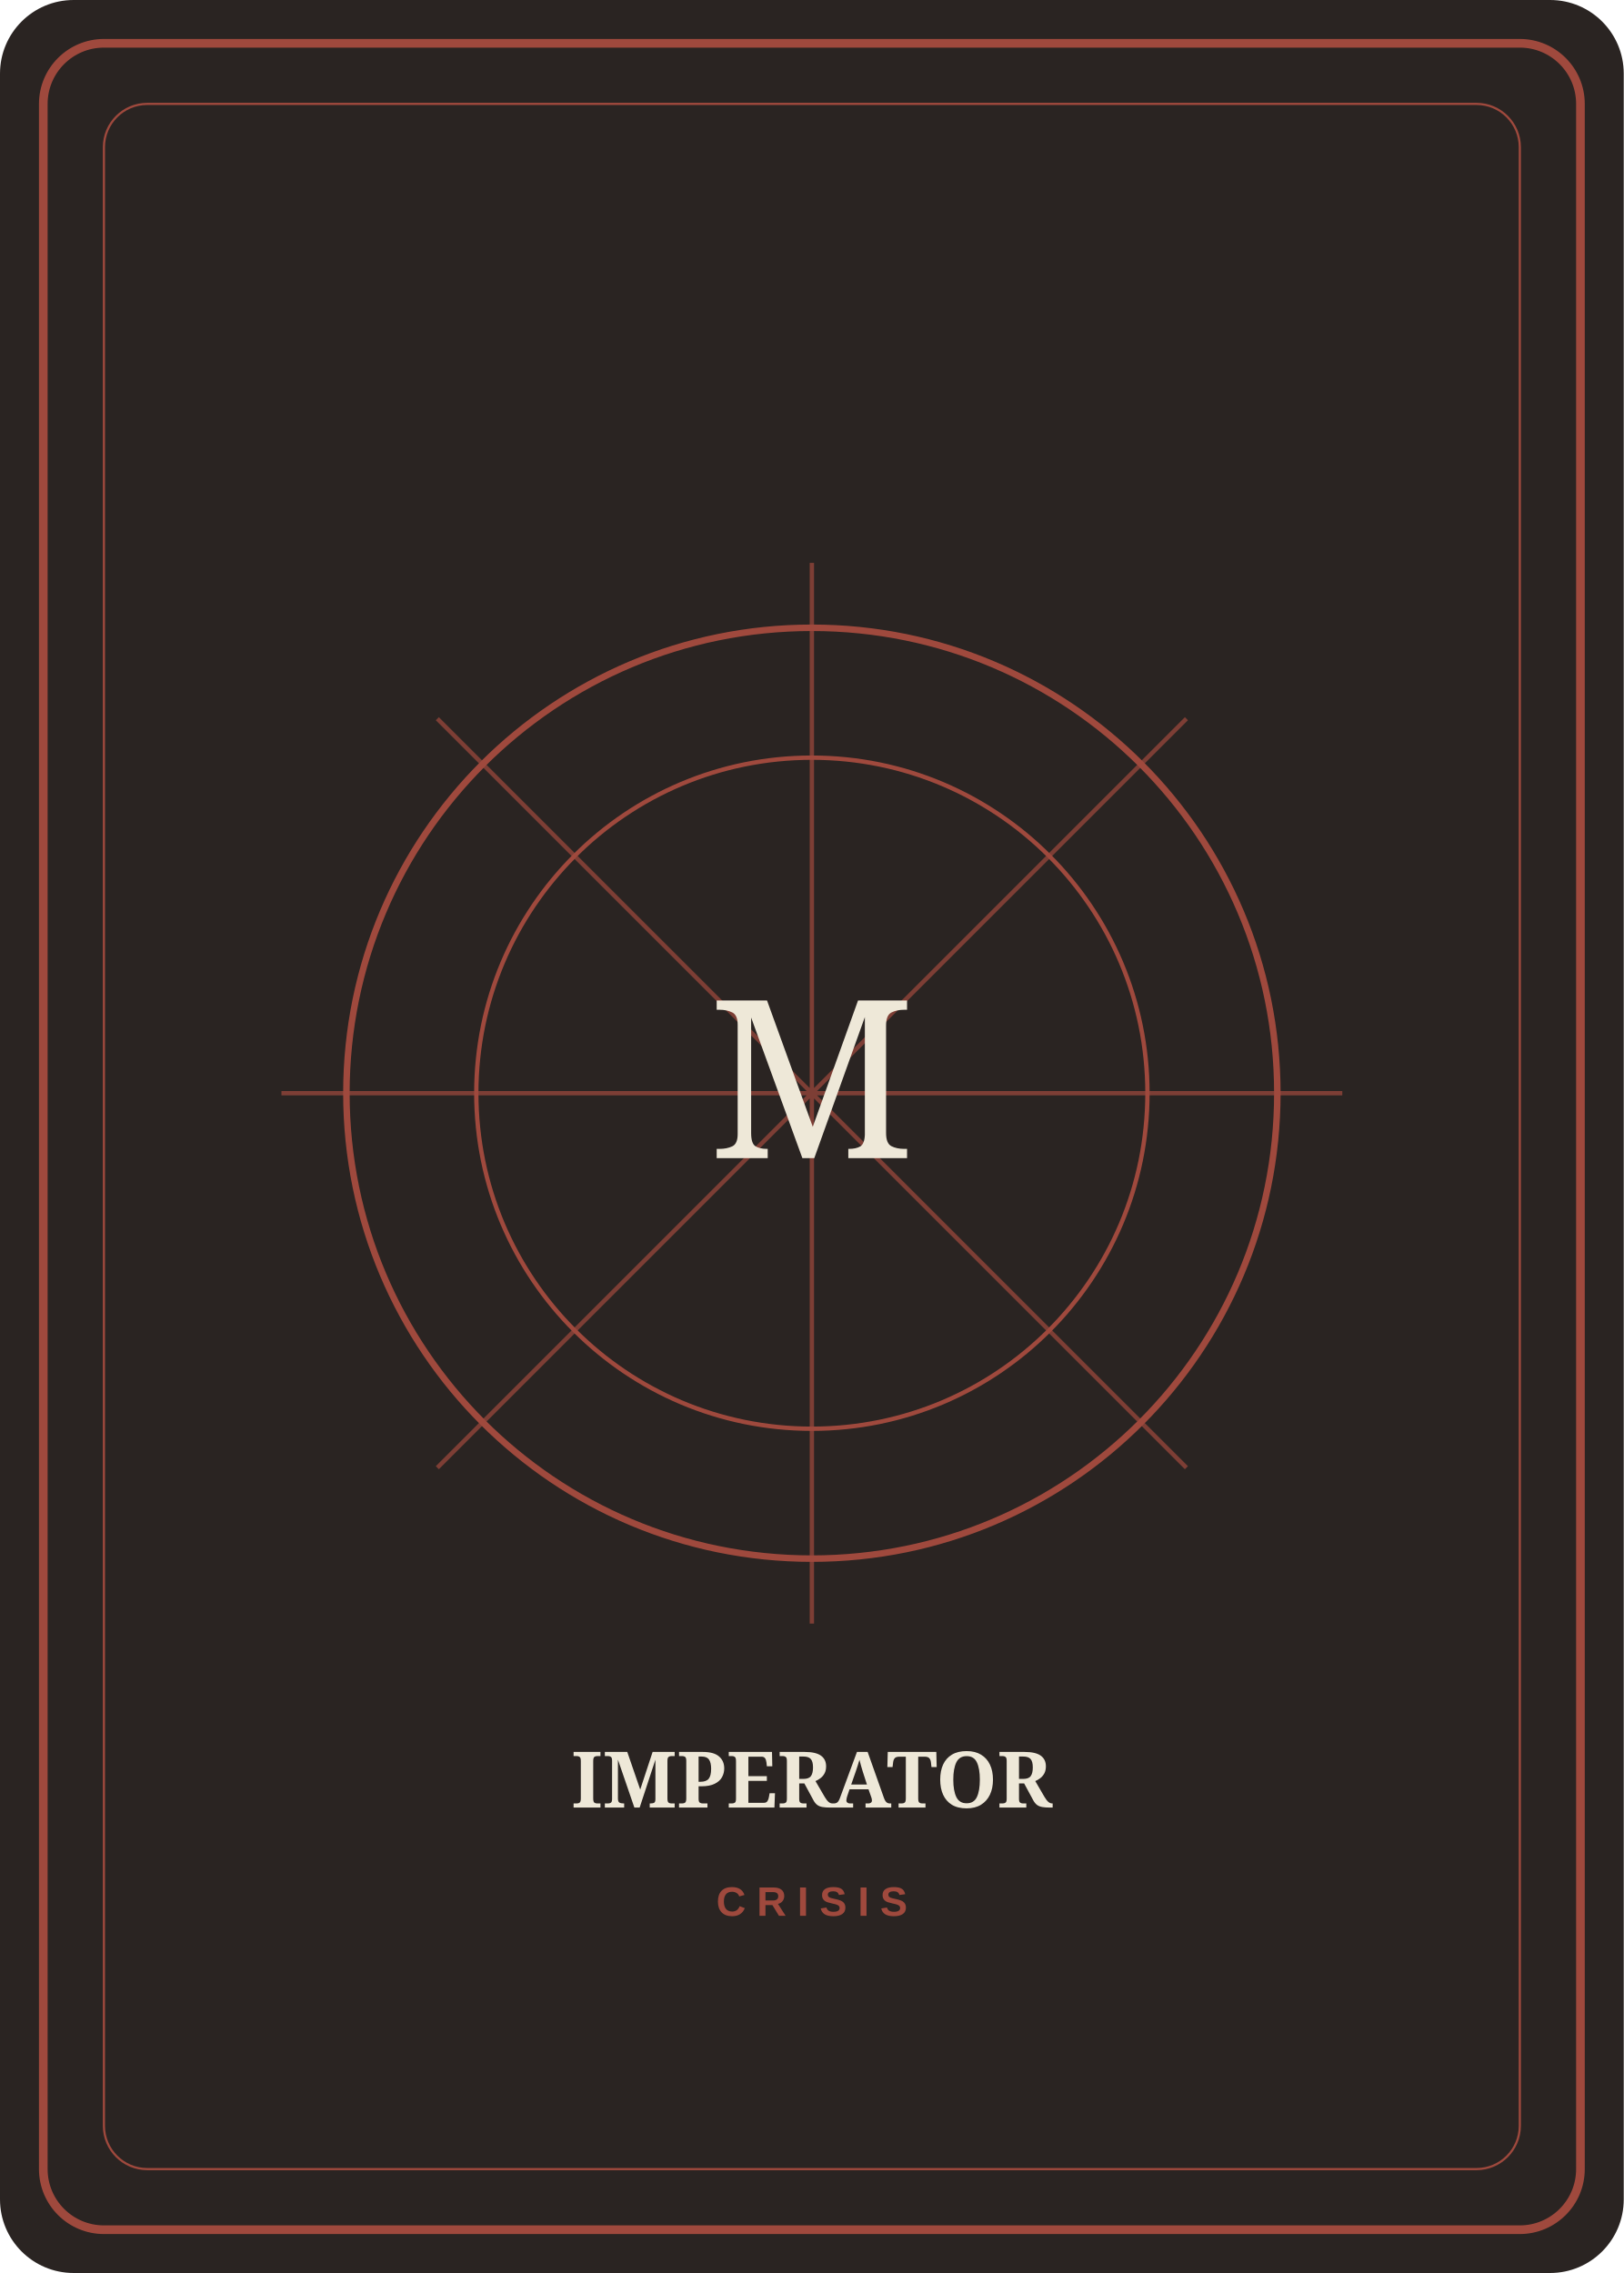
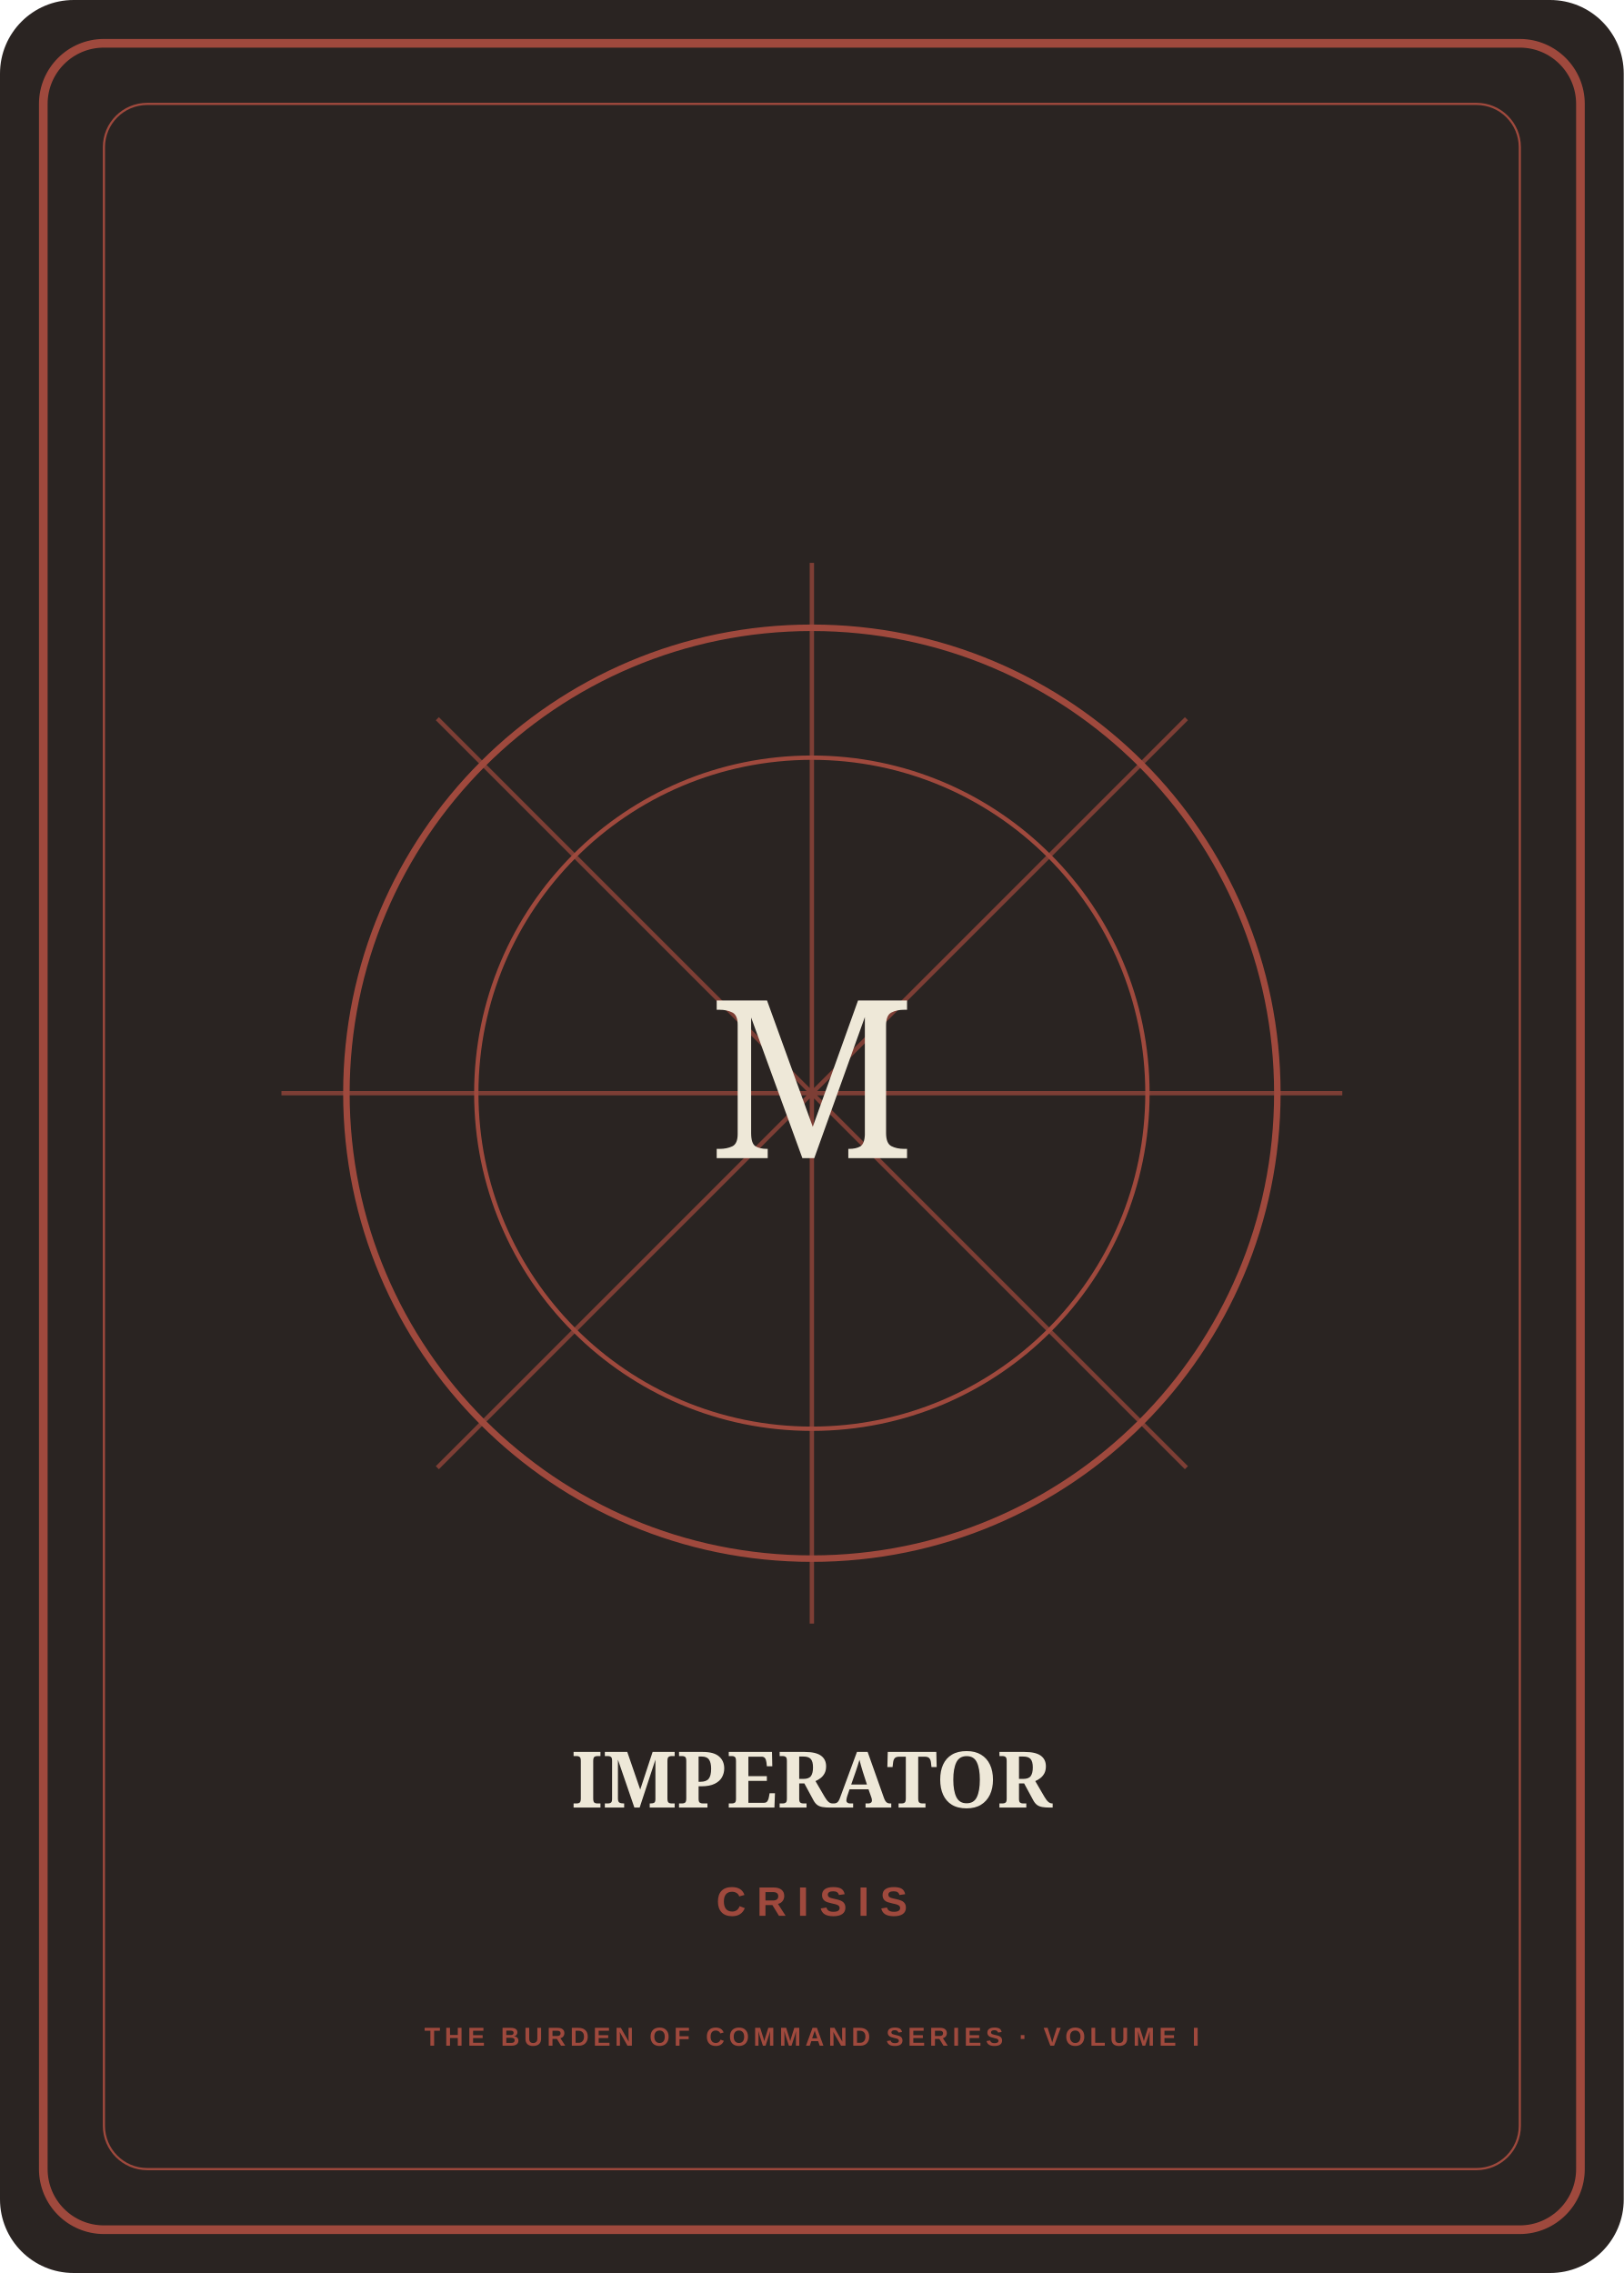
<svg xmlns="http://www.w3.org/2000/svg" width="2.5in" height="3.5in" viewBox="0 0 750 1050">
  <rect width="750" height="1050" rx="34" fill="#2a2422" />
  <rect x="20" y="20" width="710" height="1010" rx="28" fill="none" stroke="#9f493d" stroke-width="4" />
  <rect x="48" y="48" width="654" height="954" rx="20" fill="none" stroke="#9f493d" stroke-width="1" />
  <circle cx="375" cy="505" r="215" fill="none" stroke="#9f493d" stroke-width="3" />
  <circle cx="375" cy="505" r="155" fill="none" stroke="#9f493d" stroke-width="2" />
  <path d="M375 260V750M130 505H620M202 332L548 678M548 332L202 678" stroke="#9f493d" stroke-width="2" opacity=".7" />
  <text x="375" y="535" text-anchor="middle" fill="#eee8d8" font-family="Georgia,serif" font-size="102">M</text>
  <text x="375" y="835" text-anchor="middle" fill="#eee8d8" font-family="Georgia,serif" font-size="36" font-weight="bold">IMPERATOR</text>
  <text x="375" y="885" text-anchor="middle" fill="#9f493d" font-family="Arial,sans-serif" font-size="19" font-weight="bold" letter-spacing="5">CRISIS</text>
+   <text x="375" y="945" text-anchor="middle" fill="#9f493d" font-family="Arial,sans-serif" font-size="12" font-weight="bold" letter-spacing="2">THE BURDEN OF COMMAND SERIES · VOLUME I</text>
</svg>
